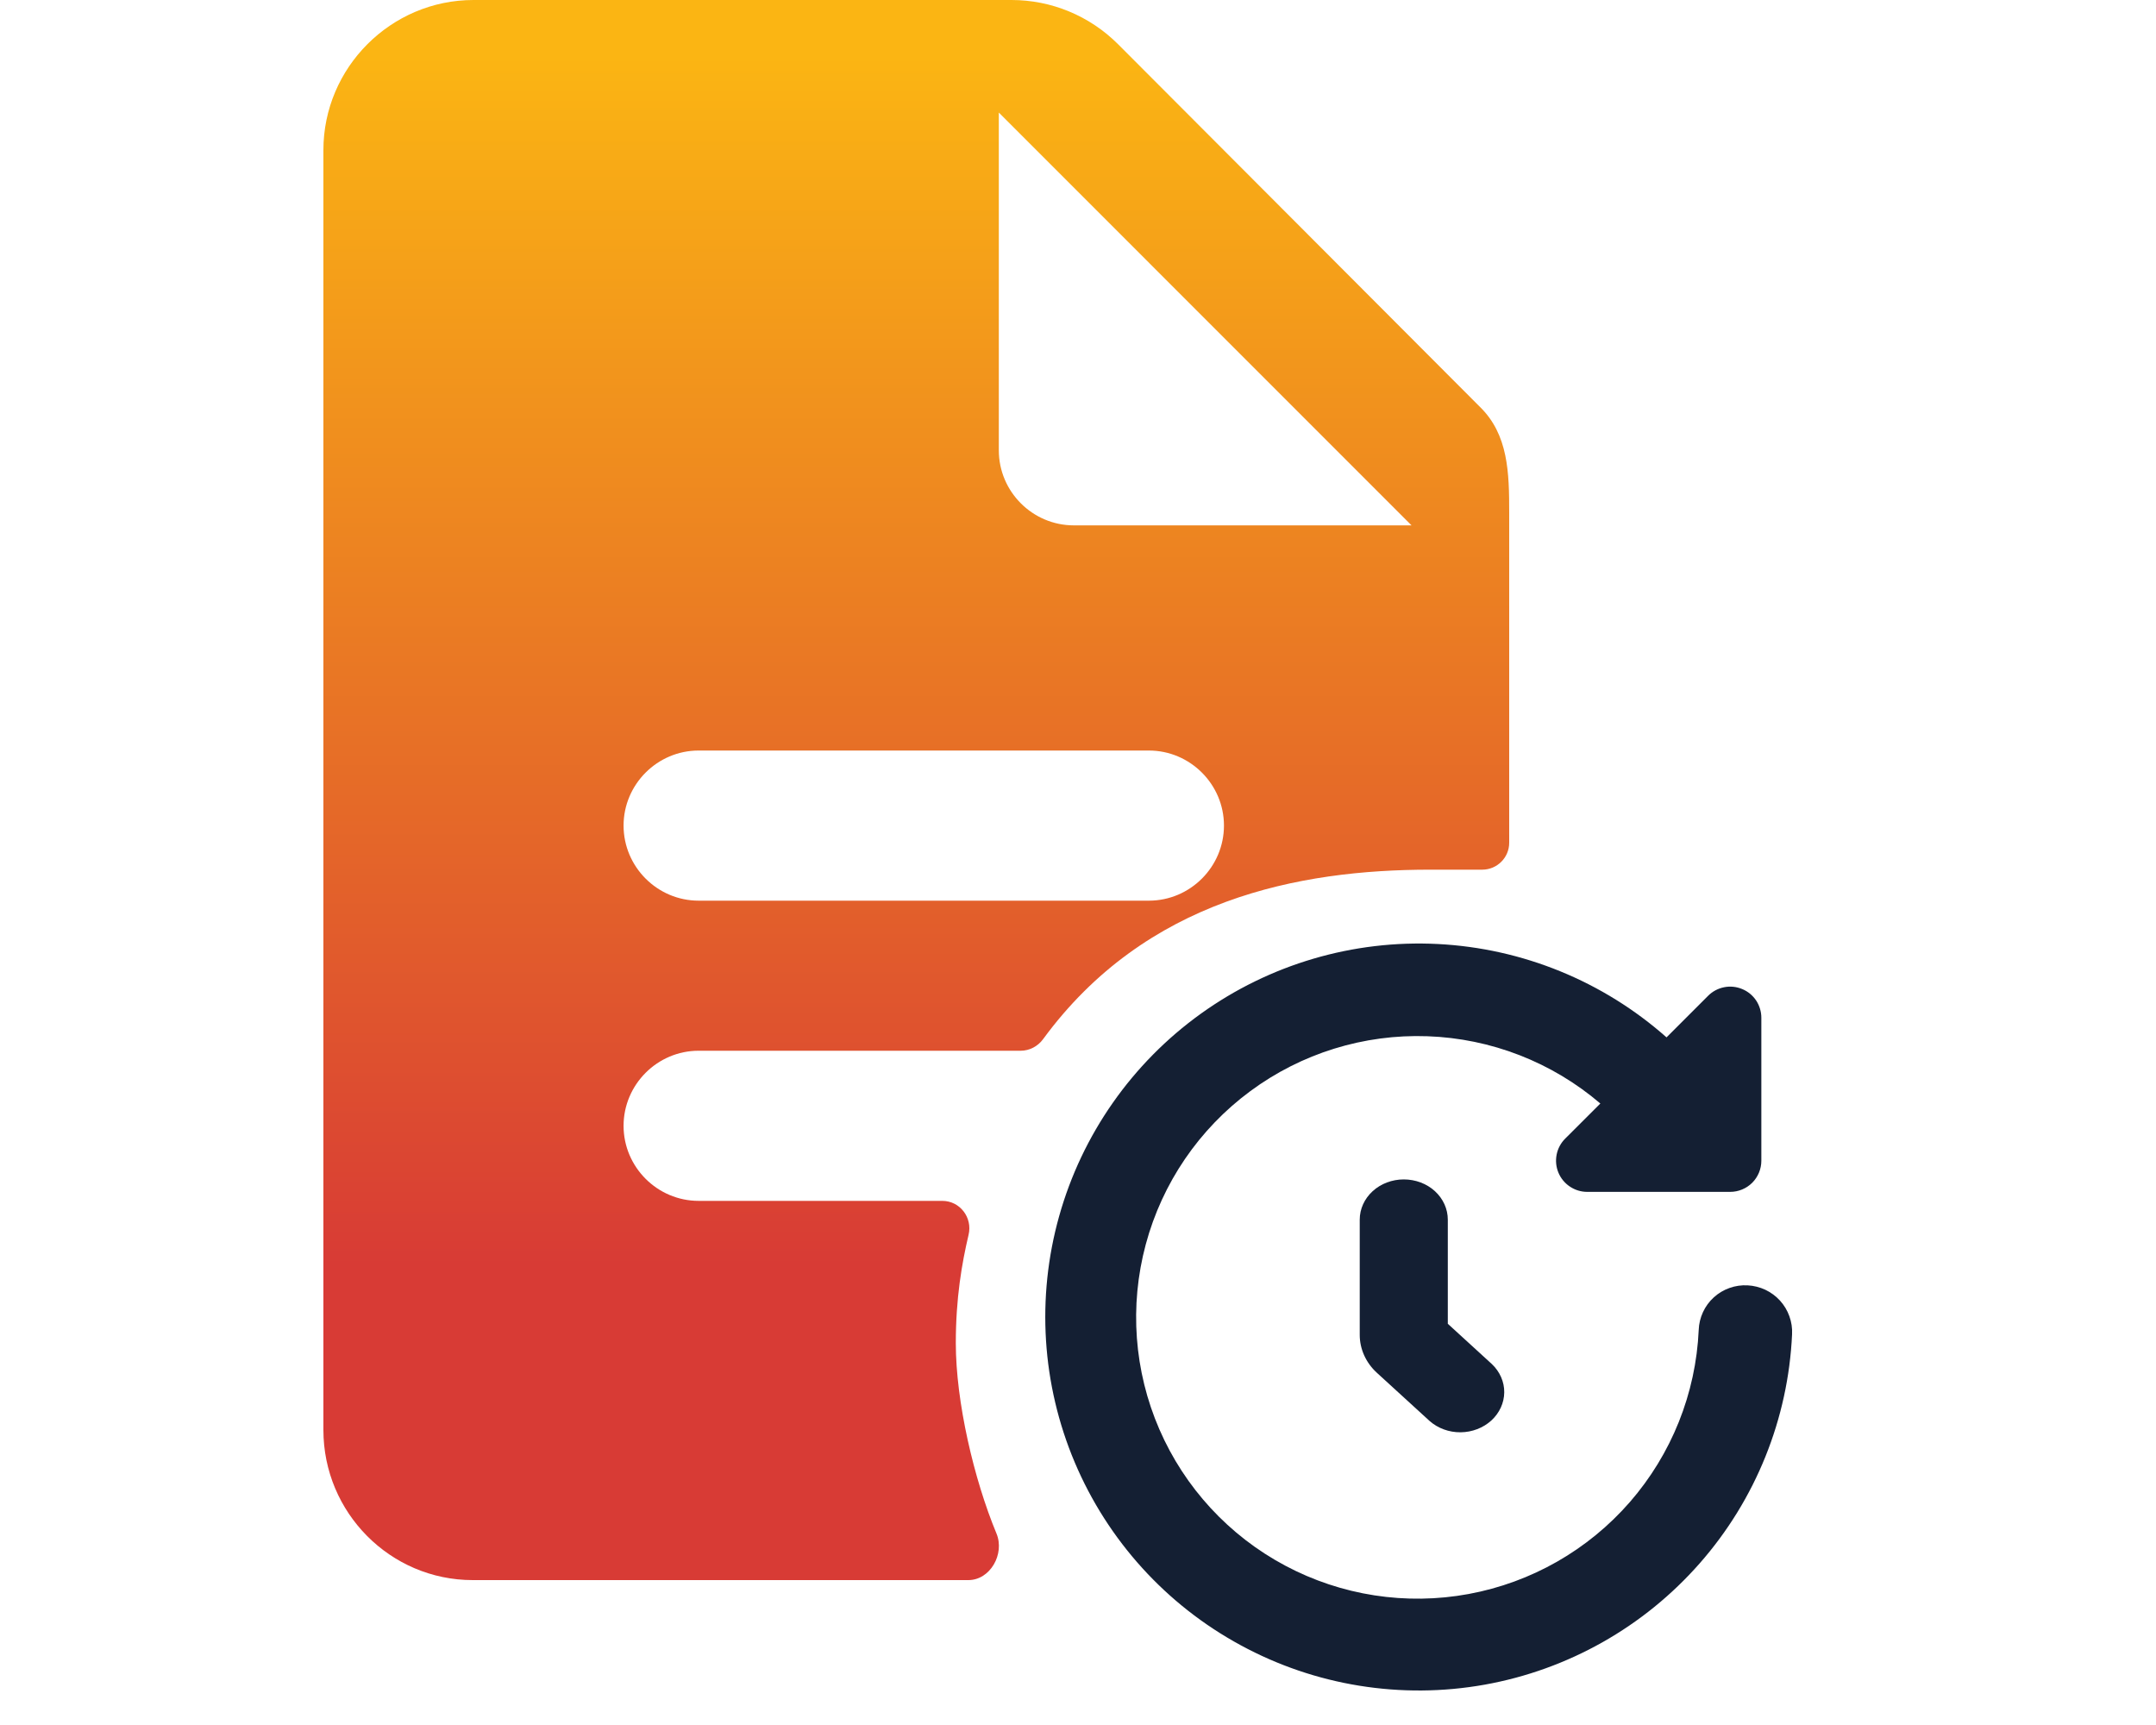
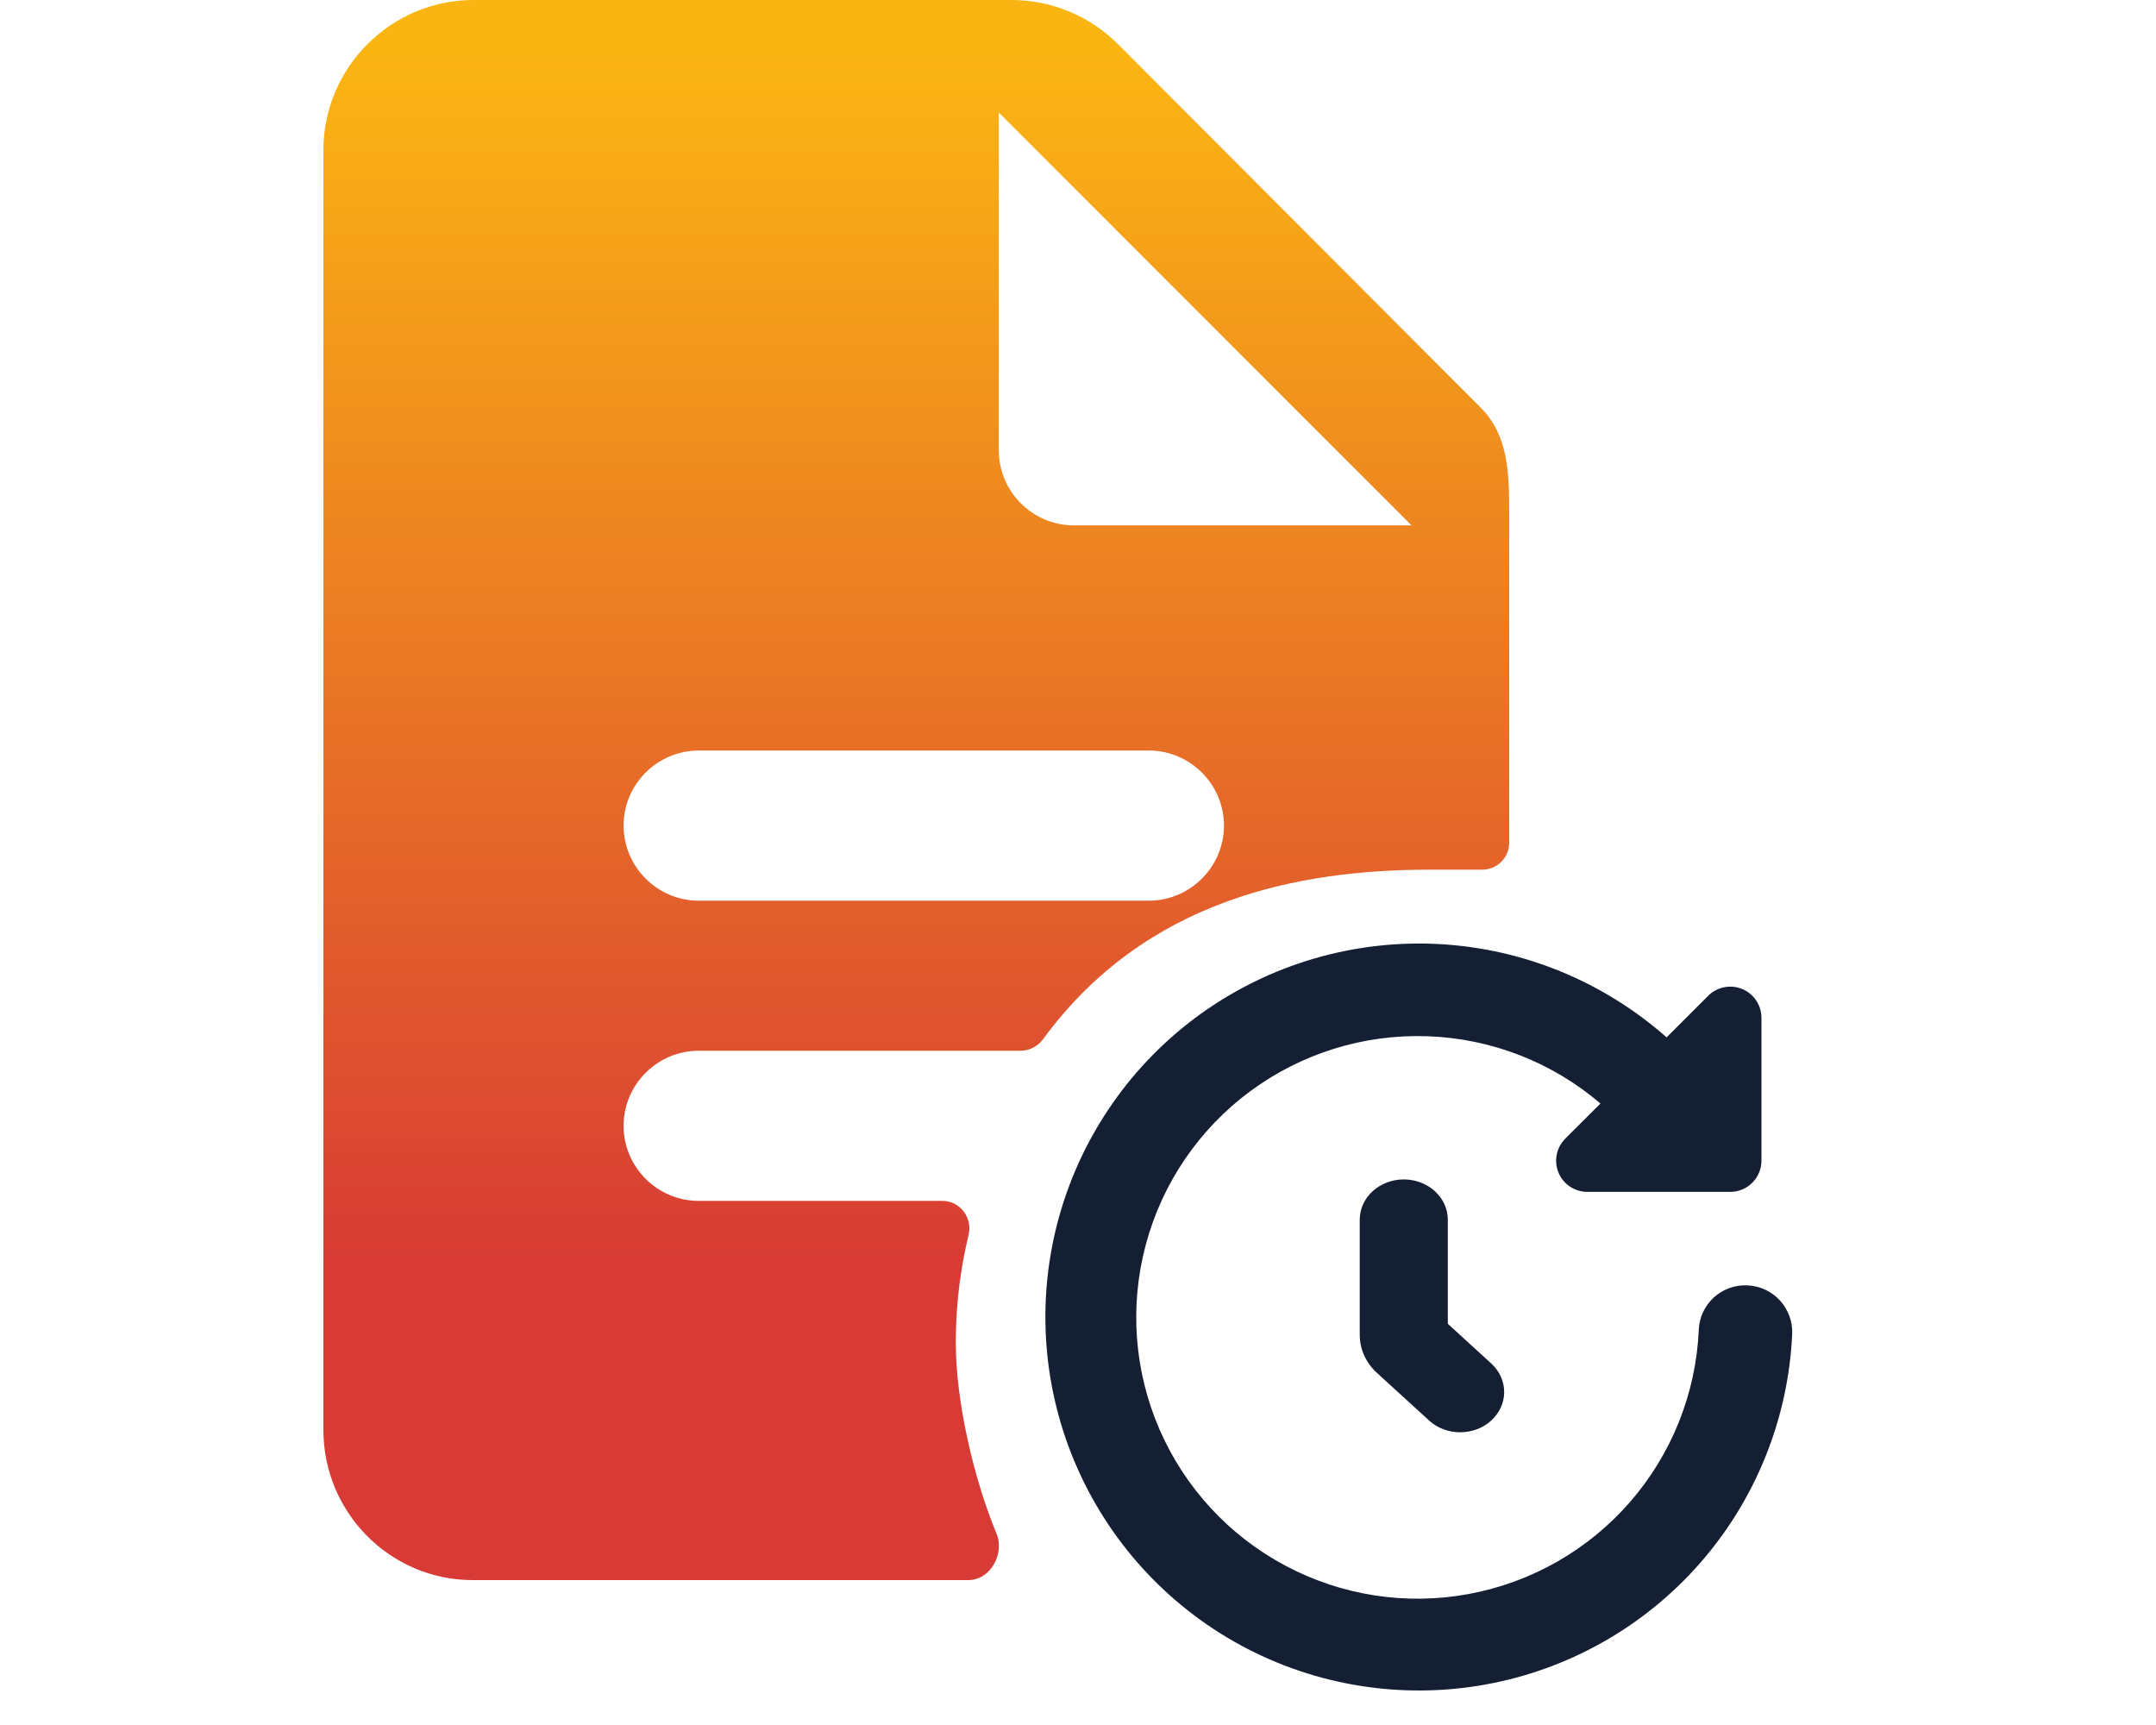
<svg xmlns="http://www.w3.org/2000/svg" width="40" height="32" viewBox="0 0 40 32" fill="none">
-   <path fill-rule="evenodd" clip-rule="evenodd" d="M20.744 0.821C20.215 0.292 19.505 0 18.767 0H8.785C7.253 0 6 1.253 6 2.785V26.527C6 28.059 7.239 29.312 8.771 29.312H13.752H17.965C18.373 29.312 18.644 28.826 18.488 28.449C18.069 27.441 17.733 26.004 17.733 24.915C17.733 24.079 17.845 23.436 17.97 22.906C18.046 22.587 17.81 22.277 17.482 22.277H12.961C12.196 22.277 11.569 21.65 11.569 20.885C11.569 20.119 12.196 19.492 12.961 19.492H18.936C19.101 19.492 19.255 19.41 19.353 19.276C21.258 16.678 24.099 16.133 26.533 16.133C27.119 16.133 27.014 16.133 27.499 16.133C27.776 16.133 28 15.909 28 15.633V9.509C28 8.772 27.985 8.061 27.455 7.546L20.744 0.821ZM21.315 16.708H12.961C12.196 16.708 11.569 16.081 11.569 15.315C11.569 14.55 12.196 13.923 12.961 13.923H21.315C22.081 13.923 22.708 14.55 22.708 15.315C22.708 16.081 22.081 16.708 21.315 16.708ZM18.531 8.354V2.088L26.188 9.746H19.923C19.157 9.746 18.531 9.12 18.531 8.354Z" fill="url(#paint0_linear_1897_67312)" />
-   <path d="M32.423 23.844C32.309 23.838 32.195 23.854 32.087 23.893C31.979 23.931 31.88 23.99 31.796 24.067C31.711 24.144 31.643 24.237 31.595 24.341C31.547 24.445 31.52 24.557 31.516 24.671C31.463 25.85 31.012 26.976 30.237 27.866C29.462 28.755 28.408 29.356 27.247 29.57C26.086 29.784 24.887 29.599 23.845 29.044C22.803 28.49 21.98 27.598 21.51 26.516C21.04 25.434 20.951 24.224 21.257 23.085C21.563 21.945 22.247 20.943 23.196 20.242C24.145 19.54 25.304 19.181 26.483 19.223C27.663 19.264 28.794 19.704 29.691 20.471L29.038 21.123C28.957 21.204 28.902 21.307 28.88 21.419C28.858 21.531 28.869 21.648 28.913 21.753C28.957 21.859 29.031 21.949 29.126 22.012C29.221 22.076 29.333 22.11 29.447 22.11H32.1C32.253 22.11 32.4 22.049 32.509 21.941C32.617 21.832 32.678 21.685 32.678 21.532V18.881C32.678 18.766 32.644 18.654 32.581 18.559C32.517 18.464 32.427 18.39 32.321 18.347C32.215 18.303 32.099 18.291 31.987 18.314C31.875 18.336 31.772 18.391 31.691 18.472L30.919 19.244C29.742 18.202 28.246 17.592 26.676 17.512C25.106 17.432 23.556 17.888 22.279 18.805C21.003 19.722 20.076 21.045 19.651 22.558C19.226 24.07 19.328 25.682 19.94 27.129C20.552 28.576 21.638 29.773 23.02 30.521C24.401 31.271 25.997 31.528 27.544 31.252C29.091 30.975 30.498 30.181 31.535 29C32.572 27.82 33.176 26.321 33.248 24.752C33.254 24.638 33.237 24.525 33.198 24.417C33.16 24.31 33.101 24.212 33.024 24.127C32.947 24.043 32.855 23.975 32.752 23.926C32.649 23.878 32.537 23.85 32.423 23.844Z" fill="#141F33" />
-   <path d="M26.044 21.879C25.828 21.879 25.62 21.957 25.467 22.097C25.313 22.238 25.227 22.427 25.227 22.626V24.763C25.227 25.027 25.342 25.281 25.546 25.467L26.523 26.36C26.677 26.496 26.884 26.572 27.098 26.57C27.312 26.568 27.517 26.489 27.669 26.351C27.82 26.212 27.906 26.025 27.908 25.829C27.91 25.634 27.827 25.445 27.678 25.304L26.861 24.557V22.626C26.861 22.427 26.775 22.238 26.622 22.097C26.469 21.957 26.261 21.879 26.044 21.879Z" fill="#141F33" />
+   <path fill-rule="evenodd" clip-rule="evenodd" d="M20.744 0.821C20.215 0.292 19.505 0 18.767 0H8.785C7.253 0 6 1.253 6 2.785V26.527C6 28.059 7.239 29.312 8.771 29.312H13.752H17.965C18.373 29.312 18.644 28.826 18.488 28.449C18.069 27.441 17.733 26.004 17.733 24.915C17.733 24.079 17.845 23.436 17.97 22.906C18.046 22.587 17.81 22.277 17.482 22.277H12.961C12.196 22.277 11.569 21.65 11.569 20.885C11.569 20.119 12.196 19.492 12.961 19.492H18.936C19.101 19.492 19.255 19.41 19.353 19.276C21.258 16.678 24.099 16.133 26.533 16.133C27.119 16.133 27.014 16.133 27.499 16.133C27.776 16.133 28 15.909 28 15.633V9.509C28 8.772 27.985 8.061 27.455 7.546L20.744 0.821ZM21.315 16.708H12.961C12.196 16.708 11.569 16.081 11.569 15.315C11.569 14.55 12.196 13.923 12.961 13.923H21.315C22.081 13.923 22.708 14.55 22.708 15.315C22.708 16.081 22.081 16.708 21.315 16.708ZM18.531 8.354V2.088L26.188 9.746H19.923C19.157 9.746 18.531 9.12 18.531 8.354Z" fill="url(#paint0_linear_1901_67617)" />
+   <path d="M32.425 23.845C32.311 23.838 32.196 23.855 32.089 23.893C31.981 23.931 31.882 23.991 31.797 24.068C31.713 24.145 31.645 24.238 31.596 24.341C31.548 24.445 31.521 24.557 31.517 24.671C31.465 25.85 31.014 26.976 30.239 27.866C29.463 28.756 28.409 29.356 27.248 29.57C26.088 29.785 24.889 29.599 23.847 29.044C22.805 28.49 21.982 27.599 21.512 26.516C21.042 25.434 20.953 24.224 21.259 23.085C21.565 21.945 22.248 20.943 23.197 20.242C24.146 19.541 25.305 19.181 26.485 19.223C27.665 19.264 28.796 19.704 29.693 20.471L29.04 21.123C28.959 21.204 28.904 21.307 28.882 21.419C28.859 21.532 28.871 21.648 28.915 21.753C28.958 21.859 29.032 21.949 29.128 22.013C29.223 22.076 29.334 22.11 29.449 22.11H32.101C32.255 22.11 32.402 22.049 32.51 21.941C32.619 21.832 32.68 21.685 32.68 21.532V18.881C32.68 18.767 32.646 18.655 32.582 18.56C32.519 18.465 32.428 18.39 32.323 18.347C32.217 18.303 32.101 18.292 31.989 18.314C31.876 18.336 31.773 18.391 31.692 18.472L30.92 19.244C29.743 18.203 28.247 17.592 26.678 17.512C25.108 17.433 23.558 17.889 22.281 18.805C21.005 19.722 20.078 21.045 19.653 22.558C19.228 24.07 19.33 25.682 19.942 27.129C20.554 28.576 21.64 29.773 23.021 30.522C24.403 31.271 25.998 31.528 27.545 31.252C29.093 30.976 30.5 30.182 31.537 29.001C32.573 27.82 33.177 26.322 33.25 24.752C33.255 24.639 33.239 24.525 33.2 24.418C33.161 24.31 33.102 24.212 33.026 24.128C32.949 24.043 32.856 23.975 32.753 23.926C32.65 23.878 32.539 23.85 32.425 23.845Z" fill="#141F33" />
+   <path d="M26.044 21.879C25.827 21.879 25.619 21.958 25.466 22.098C25.313 22.238 25.227 22.428 25.227 22.626V24.763C25.227 25.027 25.341 25.281 25.546 25.468L26.523 26.36C26.677 26.496 26.883 26.572 27.097 26.57C27.311 26.568 27.517 26.49 27.668 26.351C27.819 26.213 27.905 26.025 27.907 25.83C27.909 25.634 27.827 25.445 27.678 25.304L26.861 24.557V22.626C26.861 22.428 26.775 22.238 26.622 22.098C26.468 21.958 26.26 21.879 26.044 21.879Z" fill="#141F33" />
  <defs>
-     <linearGradient id="paint0_linear_1897_67312" x1="17" y1="-3.006" x2="17" y2="29.312" gradientUnits="userSpaceOnUse">
+     <linearGradient id="paint0_linear_1901_67617" x1="17" y1="-3.006" x2="17" y2="29.312" gradientUnits="userSpaceOnUse">
      <stop offset="0.125" stop-color="#FBB513" />
      <stop offset="0.82" stop-color="#D83B35" />
    </linearGradient>
  </defs>
</svg>
